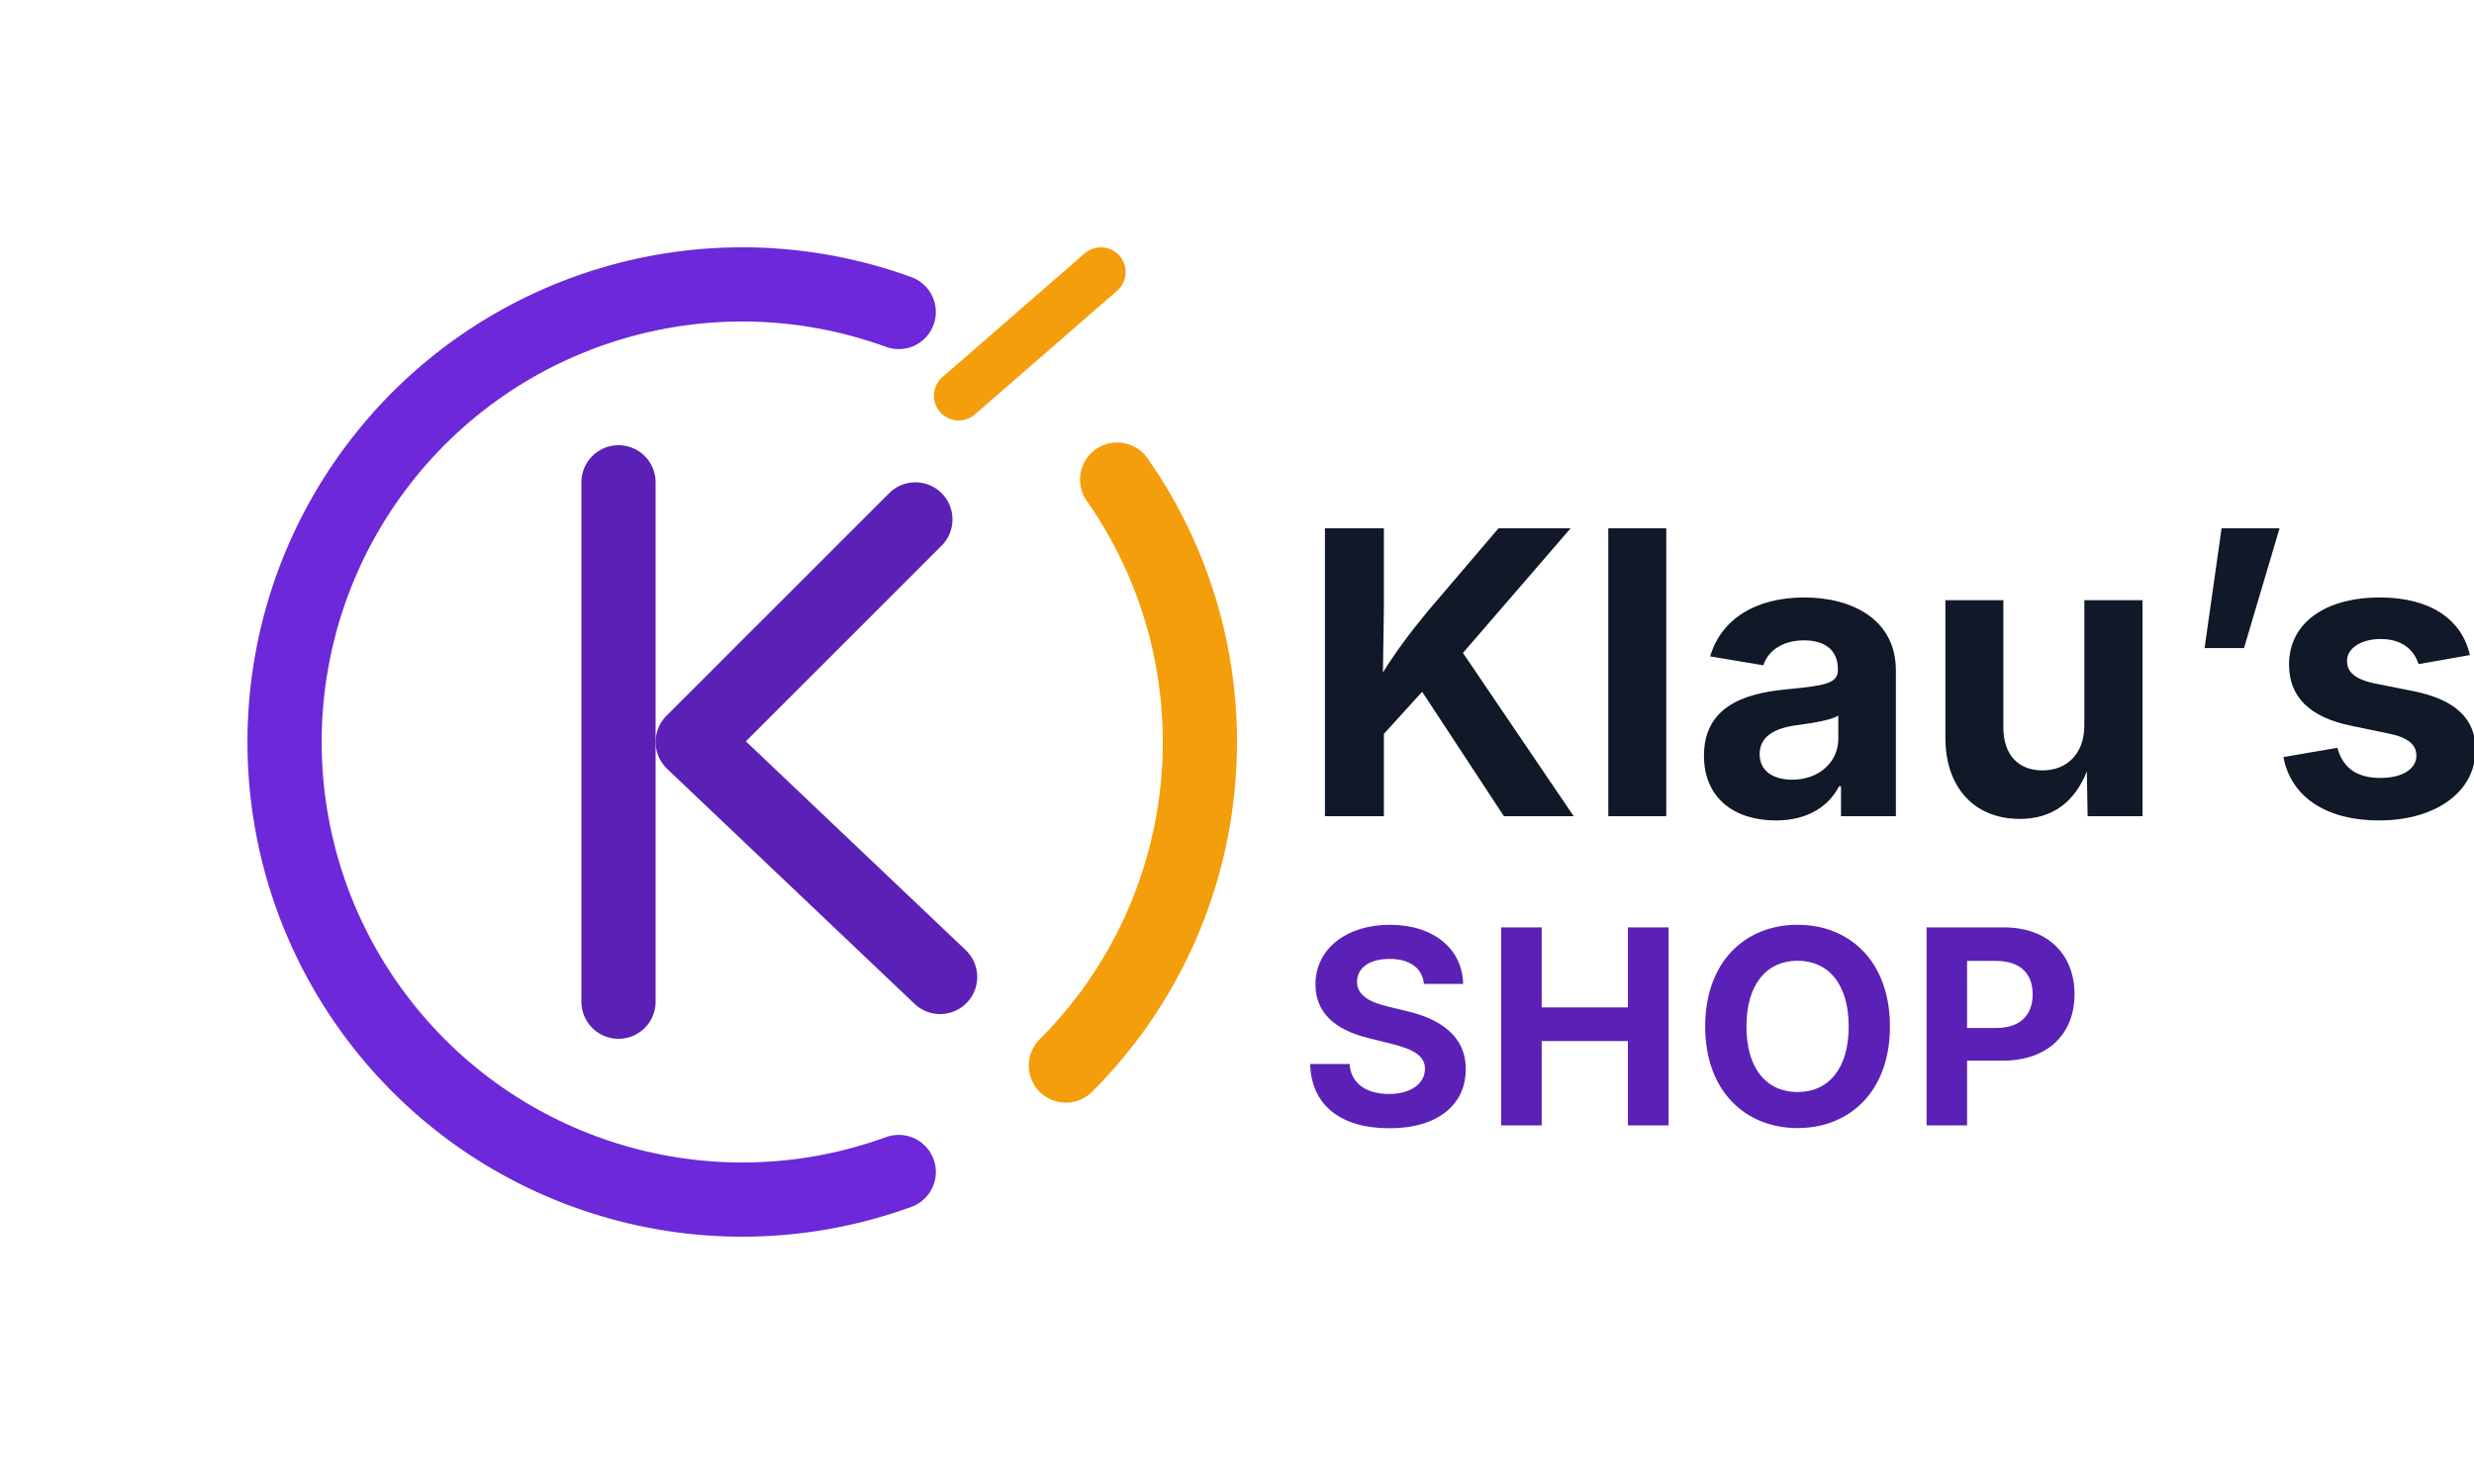
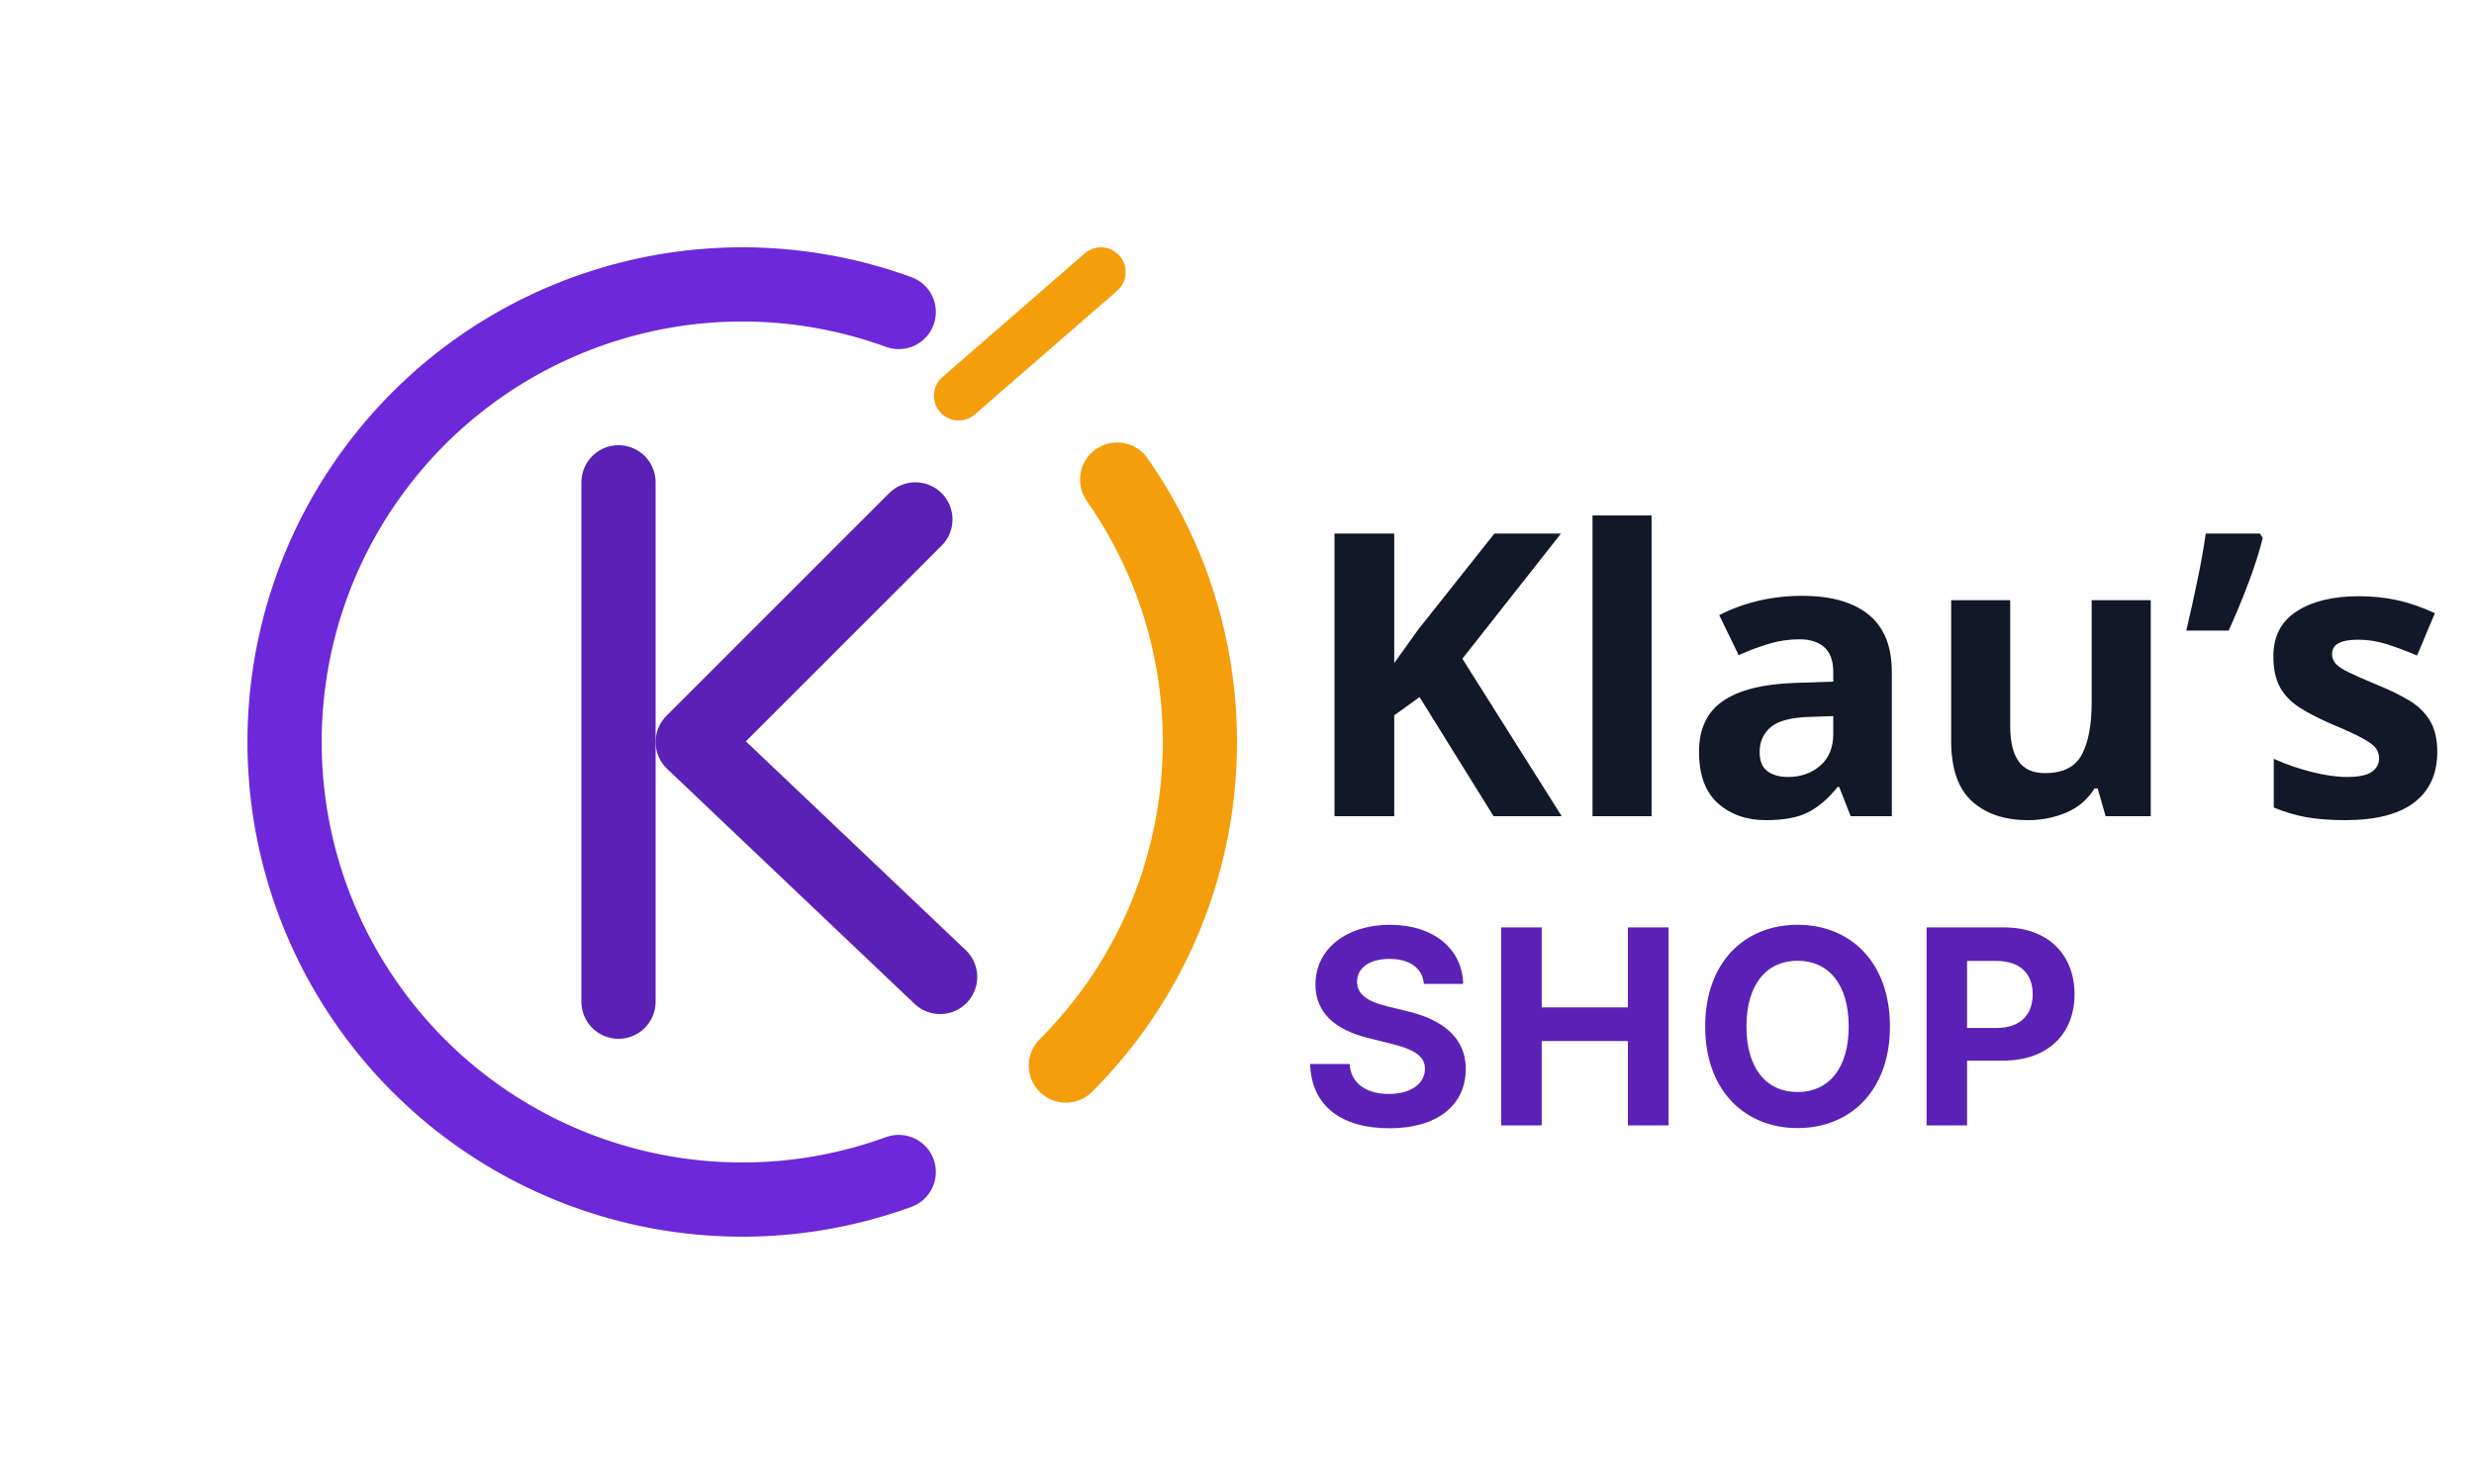
<svg xmlns="http://www.w3.org/2000/svg" width="400" height="240" viewBox="0 0 400 240" fill="none">
  <path d="M145.31 189.54 A74 74 0 1 1 145.31 50.46" stroke="#6D28D9" stroke-width="12" stroke-linecap="round" />
  <path d="M180.62 77.56 A74 74 0 0 1 172.33 172.33" stroke="#F59E0B" stroke-width="12" stroke-linecap="round" />
  <path d="M100 78V162" stroke="#5B21B6" stroke-width="12" stroke-linecap="round" />
  <path d="M148 84L112 120L152 158" stroke="#5B21B6" stroke-width="12" stroke-linecap="round" stroke-linejoin="round" />
  <path d="M155 64L178 44" stroke="#F59E0B" stroke-width="8" stroke-linecap="round" />
-   <text x="210" y="132" font-size="64" font-weight="700" fill="#111827" font-family="Inter, system-ui, -apple-system, Segoe UI, Roboto, Arial, sans-serif">
+   <text x="210" y="132" font-size="64" font-weight="700" fill="#111827" font-family="Sora, sans-serif">
    Klau’s
  </text>
  <text x="210" y="182" font-size="44" font-weight="700" fill="#5B21B6" font-family="Inter, system-ui, -apple-system, Segoe UI, Roboto, Arial, sans-serif" letter-spacing="1">
    SHOP
  </text>
</svg>
